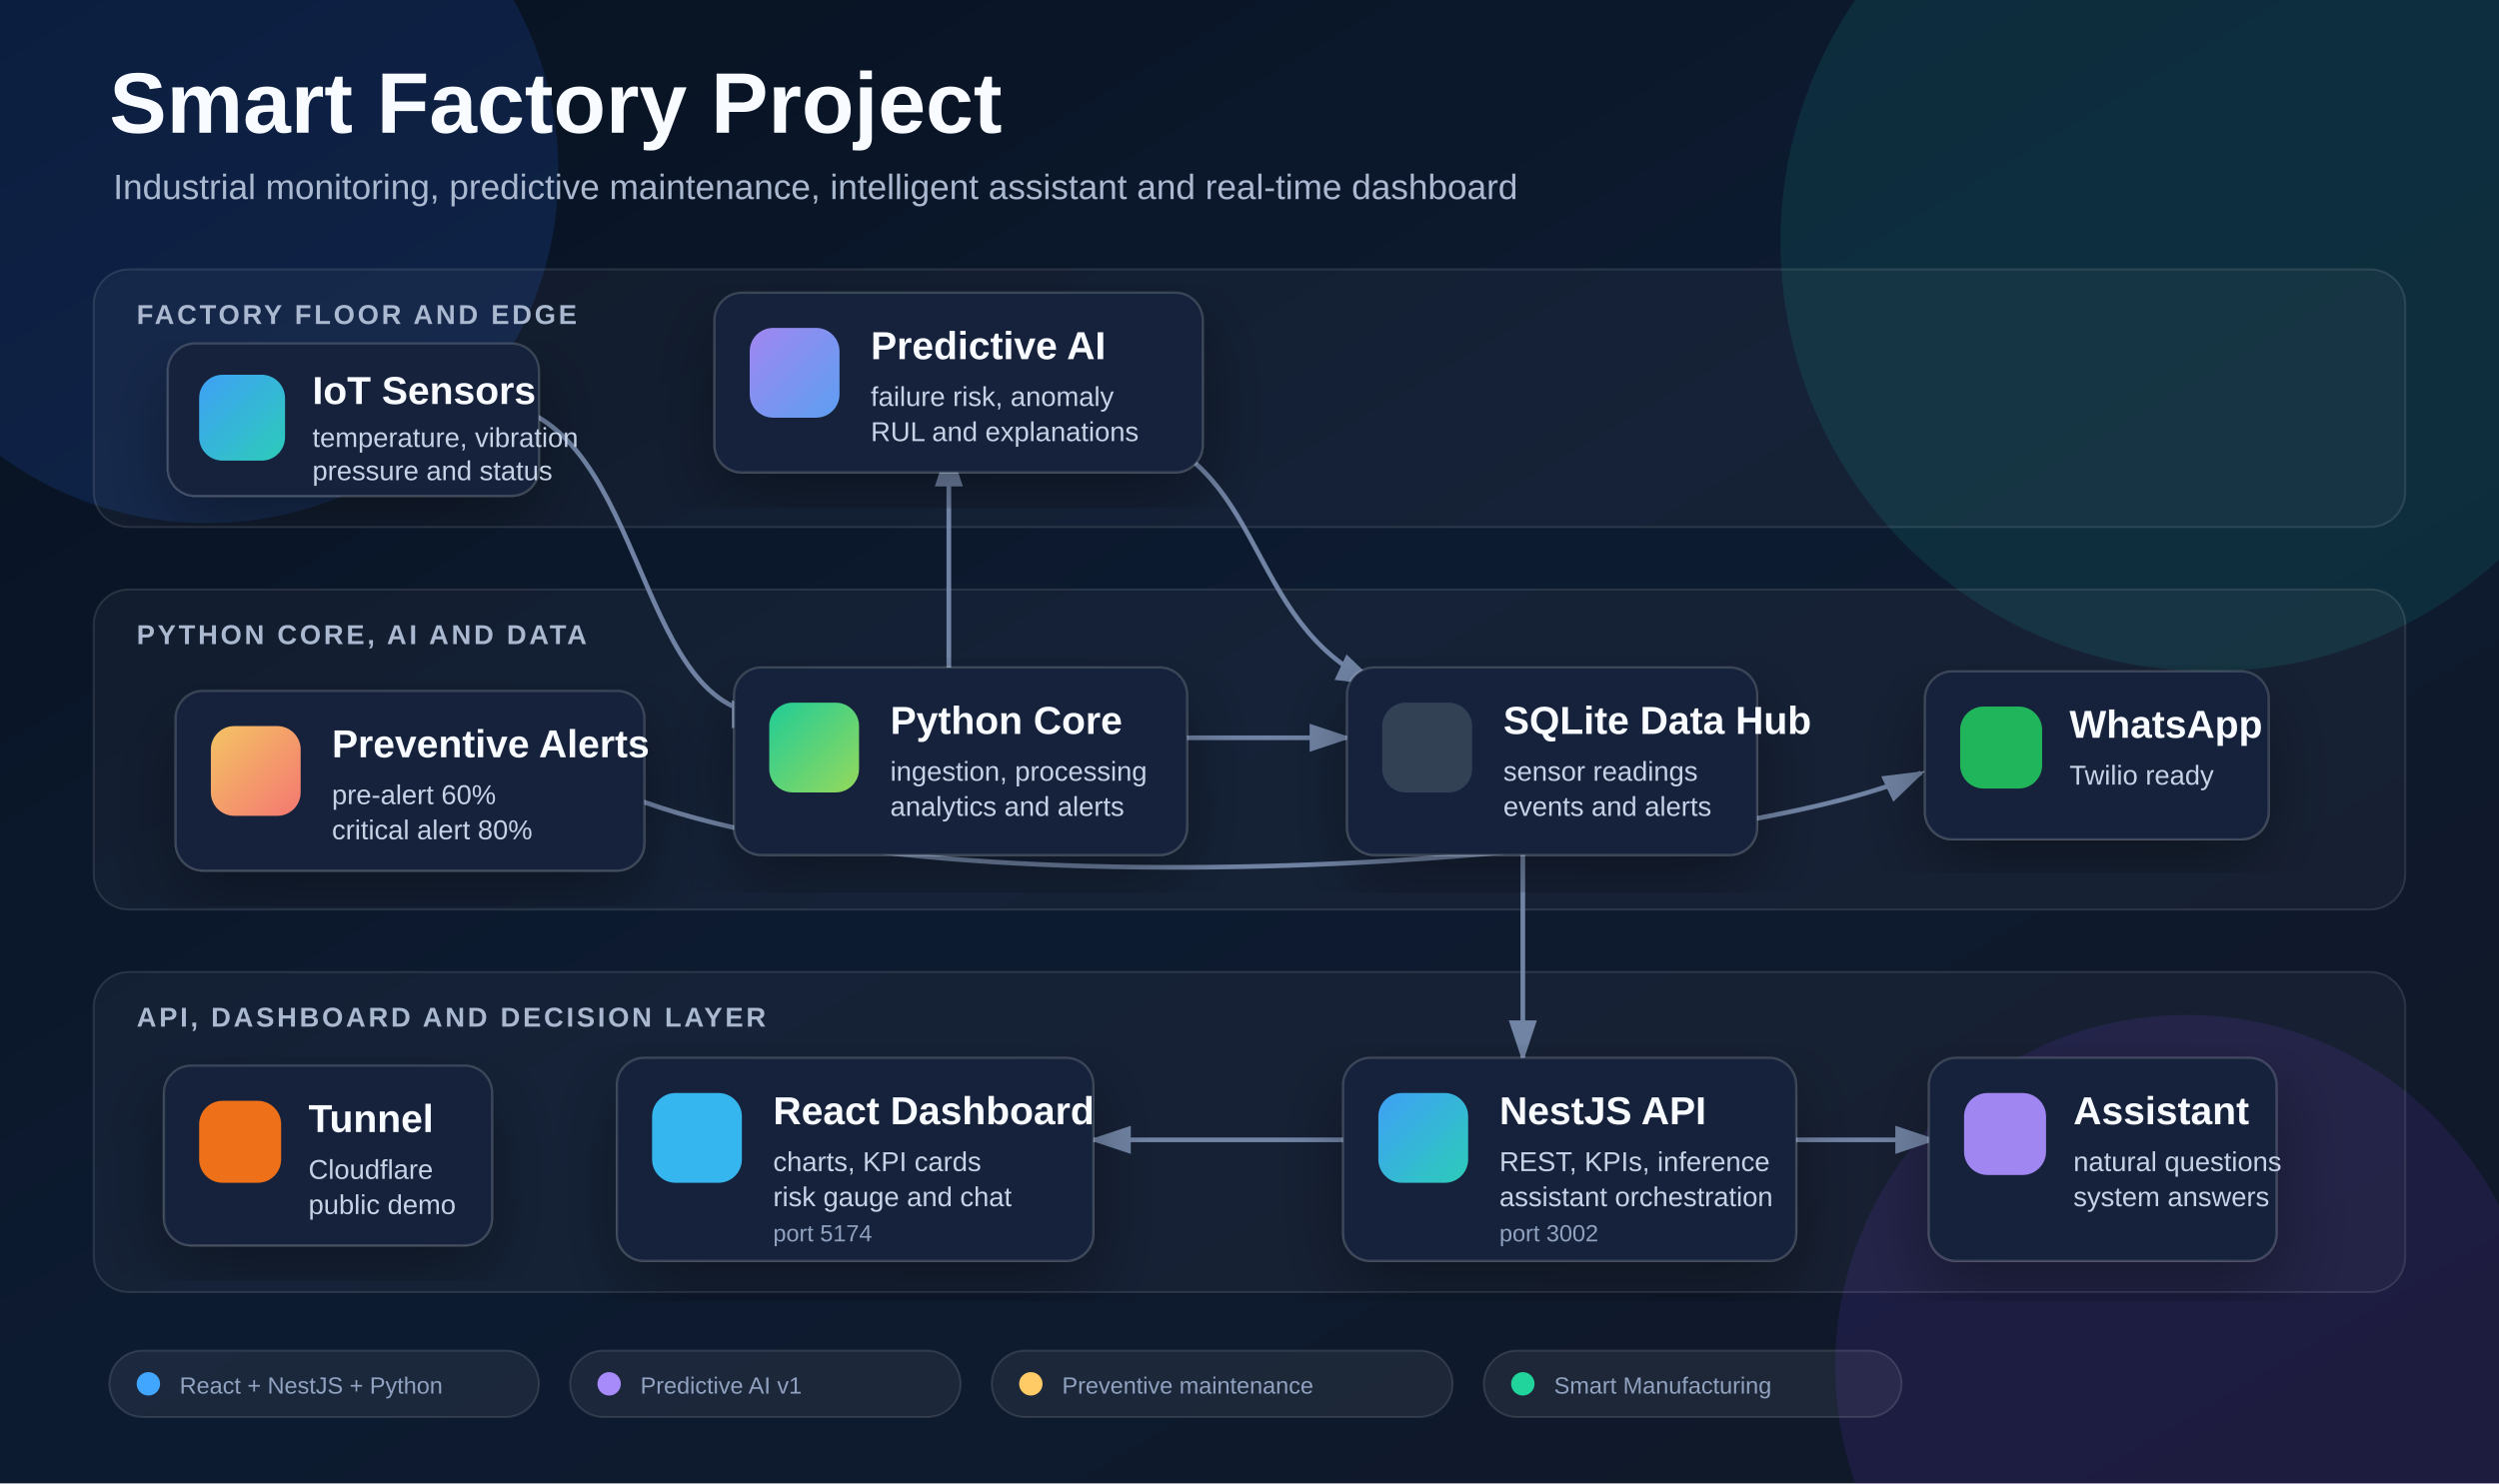
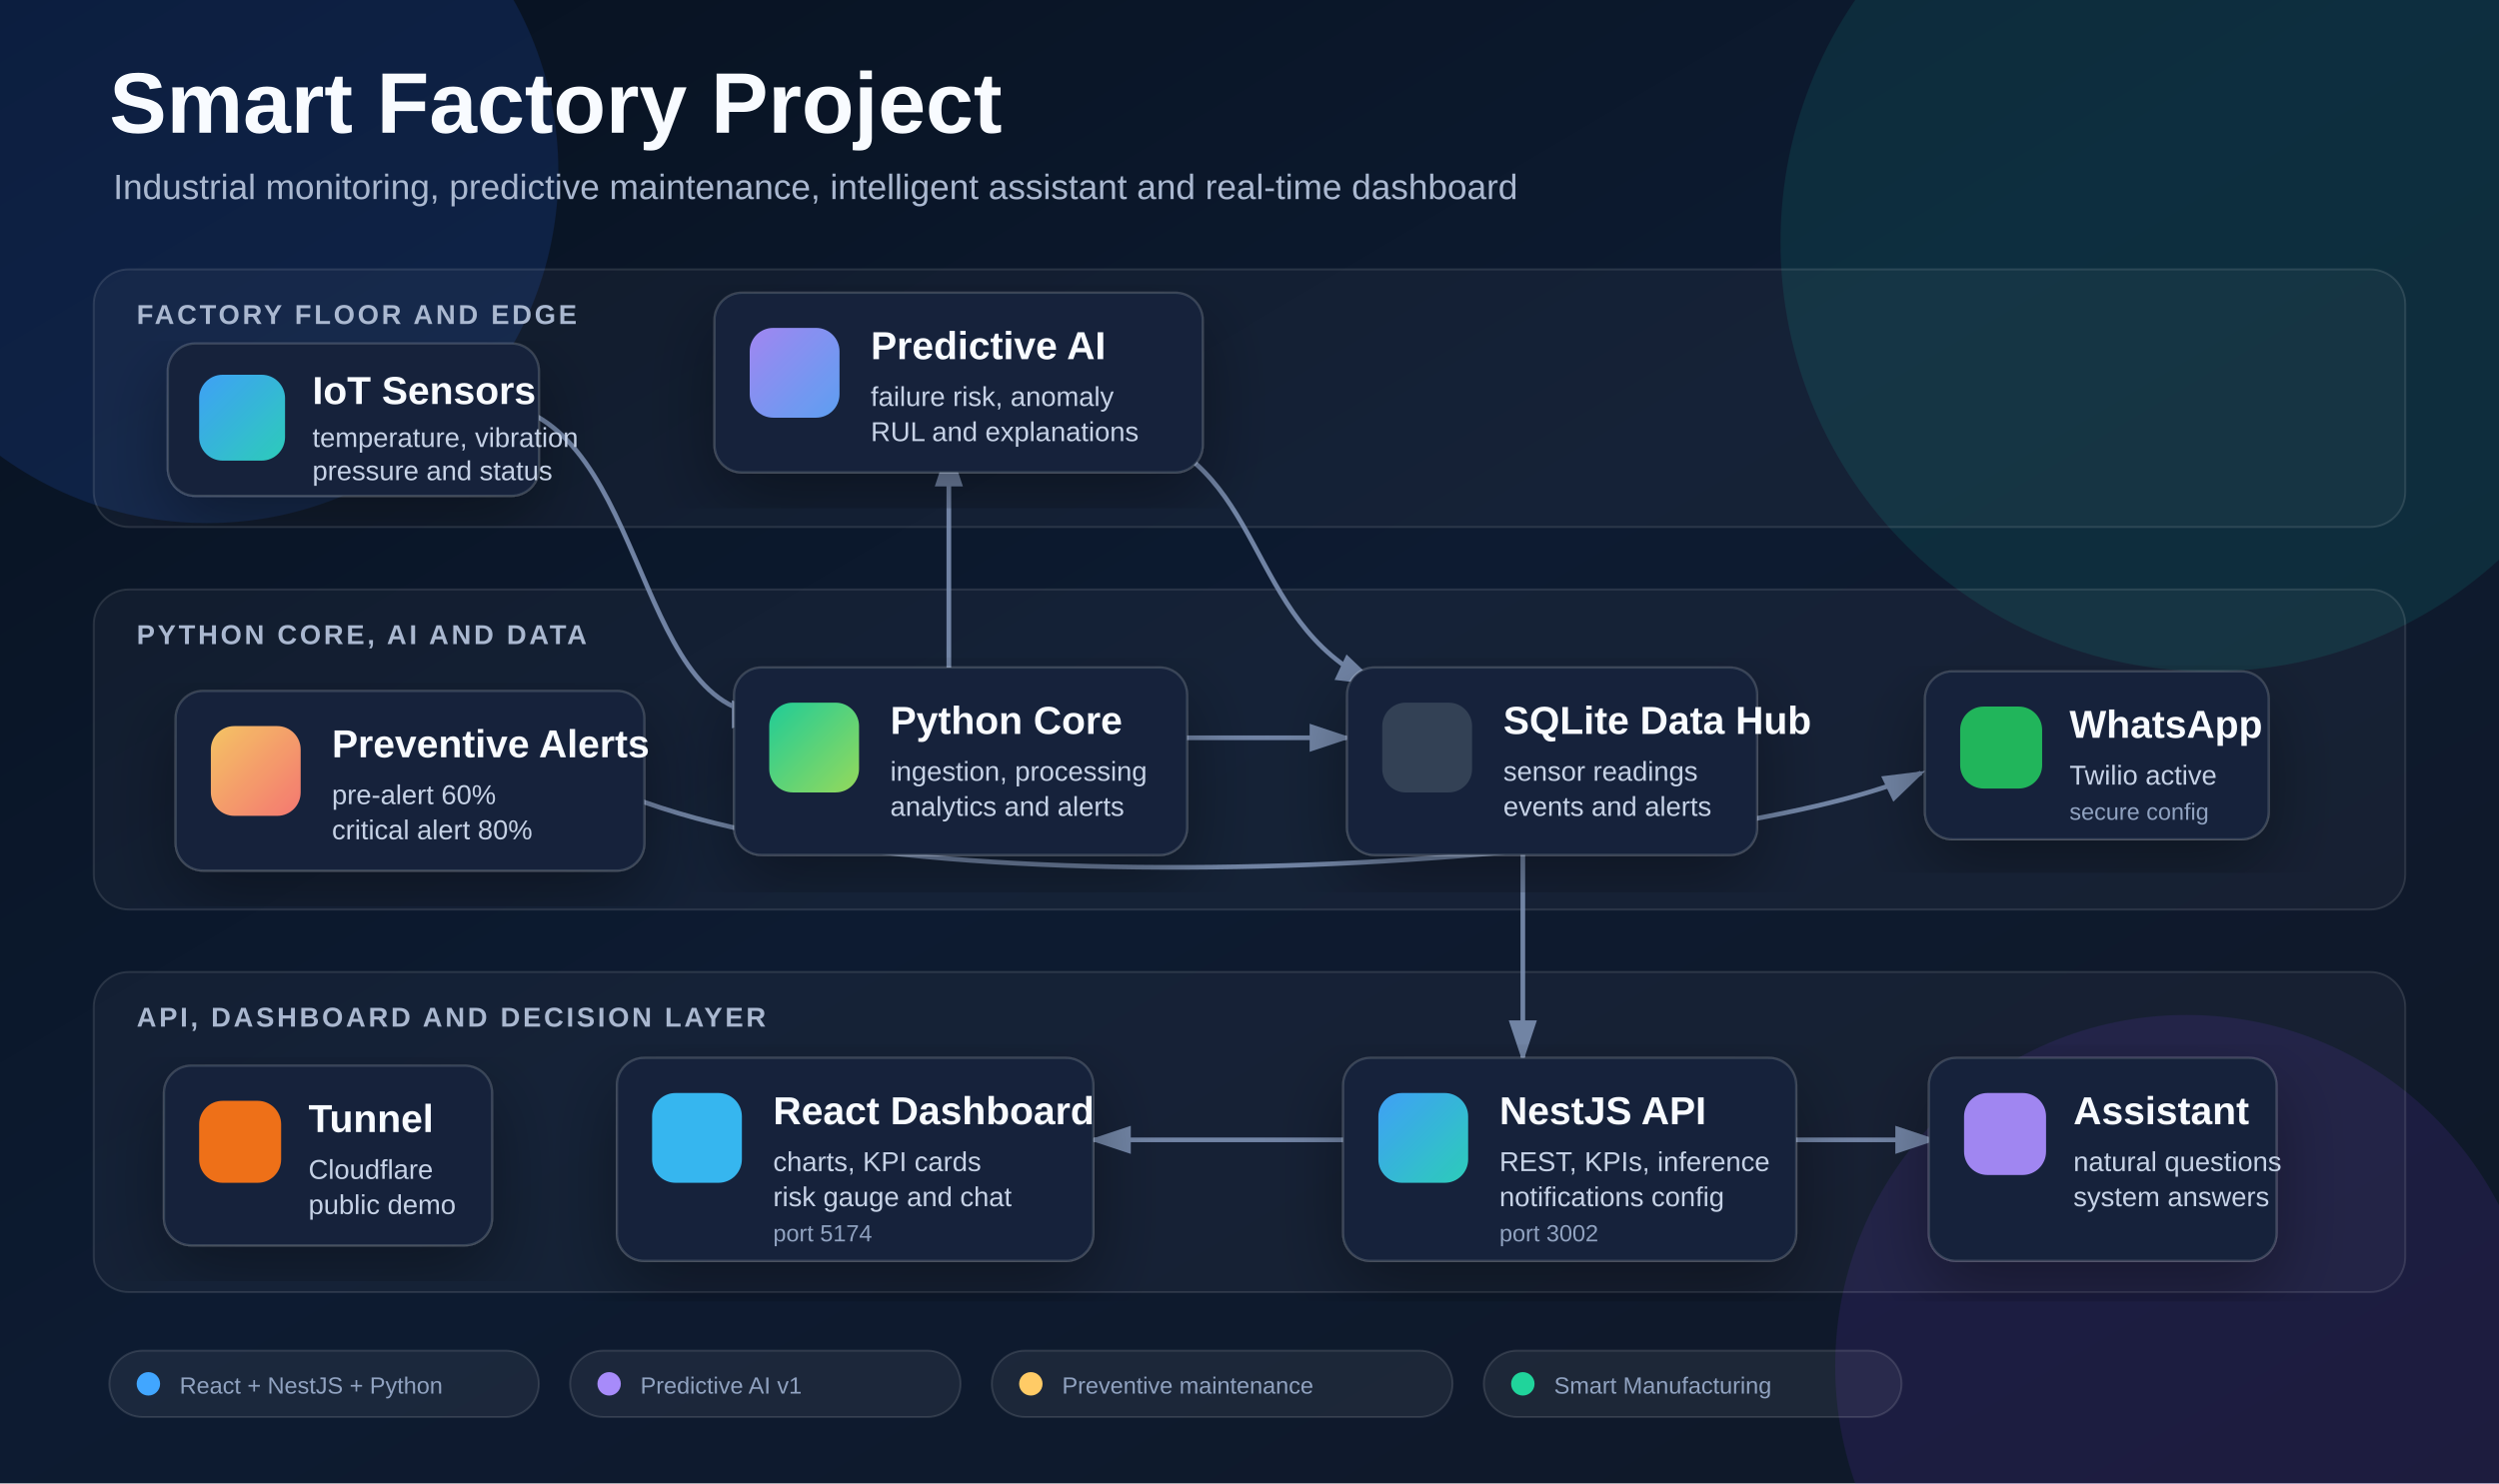
<svg xmlns="http://www.w3.org/2000/svg" width="1280" height="760" viewBox="0 0 1280 760" role="img" aria-labelledby="title desc">
  <defs>
    <linearGradient id="bg" x1="0" y1="0" x2="1" y2="1">
      <stop offset="0%" stop-color="#07111f" />
      <stop offset="48%" stop-color="#0d1b31" />
      <stop offset="100%" stop-color="#101827" />
    </linearGradient>
    <linearGradient id="blue" x1="0" y1="0" x2="1" y2="1">
      <stop offset="0%" stop-color="#41a6ff" />
      <stop offset="100%" stop-color="#2dd4bf" />
    </linearGradient>
    <linearGradient id="green" x1="0" y1="0" x2="1" y2="1">
      <stop offset="0%" stop-color="#20d49b" />
      <stop offset="100%" stop-color="#9be15d" />
    </linearGradient>
    <linearGradient id="amber" x1="0" y1="0" x2="1" y2="1">
      <stop offset="0%" stop-color="#ffcb66" />
      <stop offset="100%" stop-color="#ff7b73" />
    </linearGradient>
    <linearGradient id="violet" x1="0" y1="0" x2="1" y2="1">
      <stop offset="0%" stop-color="#a78bfa" />
      <stop offset="100%" stop-color="#60a5fa" />
    </linearGradient>
    <filter id="shadow" x="-20%" y="-20%" width="140%" height="140%">
      <feDropShadow dx="0" dy="14" stdDeviation="18" flood-color="#000000" flood-opacity="0.35" />
    </filter>
    <marker id="arrow" markerWidth="10" markerHeight="10" refX="8" refY="3" orient="auto" markerUnits="strokeWidth">
      <path d="M0,0 L0,6 L9,3 z" fill="#7f93b6" />
    </marker>
    <style>
      .title { fill: #f8fbff; font: 800 44px Segoe UI, Arial, sans-serif; letter-spacing: 0; }
      .subtitle { fill: #aab8d0; font: 400 18px Segoe UI, Arial, sans-serif; }
      .lane-title { fill: #aab8d0; font: 700 14px Segoe UI, Arial, sans-serif; letter-spacing: 1.4px; }
      .box-title { fill: #f8fbff; font: 800 20px Segoe UI, Arial, sans-serif; }
      .box-text { fill: #c6d2e6; font: 400 14px Segoe UI, Arial, sans-serif; }
      .small { fill: #90a2c0; font: 400 12px Segoe UI, Arial, sans-serif; }
      .lane { fill: rgba(255,255,255,0.035); stroke: rgba(255,255,255,0.11); stroke-width: 1; }
      .box { fill: #13213a; stroke: rgba(255,255,255,0.16); stroke-width: 1.2; filter: url(#shadow); }
      .edge { stroke: #7f93b6; stroke-width: 2.4; marker-end: url(#arrow); fill: none; opacity: 0.86; }
      .chip { fill: rgba(255,255,255,0.06); stroke: rgba(255,255,255,0.12); }
    </style>
  </defs>
  <rect width="1280" height="760" fill="url(#bg)" />
  <circle cx="106" cy="88" r="180" fill="#2563eb" opacity="0.16" />
  <circle cx="1132" cy="124" r="220" fill="#14b8a6" opacity="0.12" />
  <circle cx="1120" cy="700" r="180" fill="#7c3aed" opacity="0.12" />
  <text x="56" y="68" class="title">Smart Factory Project</text>
  <text x="58" y="102" class="subtitle">Industrial monitoring, predictive maintenance, intelligent assistant and real-time dashboard</text>
  <rect x="48" y="138" width="1184" height="132" rx="18" class="lane" />
  <text x="70" y="166" class="lane-title">FACTORY FLOOR AND EDGE</text>
  <rect x="48" y="302" width="1184" height="164" rx="18" class="lane" />
  <text x="70" y="330" class="lane-title">PYTHON CORE, AI AND DATA</text>
  <rect x="48" y="498" width="1184" height="164" rx="18" class="lane" />
  <text x="70" y="526" class="lane-title">API, DASHBOARD AND DECISION LAYER</text>
  <path class="edge" d="M246 206 C332 206 322 366 394 366" />
  <path class="edge" d="M586 378 L690 378" />
  <path class="edge" d="M486 342 C486 292 486 260 486 230" />
  <path class="edge" d="M574 218 C650 236 636 318 704 350" />
  <path class="edge" d="M780 426 C780 470 780 500 780 542" />
  <path class="edge" d="M688 584 L560 584" />
  <path class="edge" d="M900 584 L990 584" />
  <path class="edge" d="M322 408 C492 474 896 438 984 396" />
  <path class="edge" d="M250 586 L170 586" />
  <g transform="translate(86 176)">
    <rect width="190" height="78" rx="14" class="box" stroke="url(#blue)" />
    <rect x="16" y="16" width="44" height="44" rx="12" fill="url(#blue)" opacity="0.95" />
    <text x="74" y="31" class="box-title">IoT Sensors</text>
    <text x="74" y="53" class="box-text">temperature, vibration</text>
    <text x="74" y="70" class="box-text">pressure and status</text>
  </g>
  <g transform="translate(376 342)">
    <rect width="232" height="96" rx="14" class="box" stroke="url(#green)" />
    <rect x="18" y="18" width="46" height="46" rx="12" fill="url(#green)" opacity="0.95" />
    <text x="80" y="34" class="box-title">Python Core</text>
    <text x="80" y="58" class="box-text">ingestion, processing</text>
    <text x="80" y="76" class="box-text">analytics and alerts</text>
  </g>
  <g transform="translate(366 150)">
    <rect width="250" height="92" rx="14" class="box" stroke="url(#violet)" />
    <rect x="18" y="18" width="46" height="46" rx="12" fill="url(#violet)" opacity="0.95" />
    <text x="80" y="34" class="box-title">Predictive AI</text>
    <text x="80" y="58" class="box-text">failure risk, anomaly</text>
    <text x="80" y="76" class="box-text">RUL and explanations</text>
  </g>
  <g transform="translate(690 342)">
    <rect width="210" height="96" rx="14" class="box" stroke="#53627f" />
    <rect x="18" y="18" width="46" height="46" rx="12" fill="#334155" />
    <text x="80" y="34" class="box-title">SQLite Data Hub</text>
    <text x="80" y="58" class="box-text">sensor readings</text>
    <text x="80" y="76" class="box-text">events and alerts</text>
  </g>
  <g transform="translate(90 354)">
    <rect width="240" height="92" rx="14" class="box" stroke="url(#amber)" />
    <rect x="18" y="18" width="46" height="46" rx="12" fill="url(#amber)" opacity="0.95" />
    <text x="80" y="34" class="box-title">Preventive Alerts</text>
    <text x="80" y="58" class="box-text">pre-alert 60%</text>
    <text x="80" y="76" class="box-text">critical alert 80%</text>
  </g>
  <g transform="translate(986 344)">
    <rect width="176" height="86" rx="14" class="box" stroke="#22c55e" />
    <rect x="18" y="18" width="42" height="42" rx="12" fill="#22c55e" opacity="0.9" />
    <text x="74" y="34" class="box-title">WhatsApp</text>
-     <text x="74" y="58" class="box-text">Twilio ready</text>
+     <text x="74" y="58" class="box-text">Twilio active</text>
+     <text x="74" y="76" class="small">secure config</text>
  </g>
  <g transform="translate(688 542)">
    <rect width="232" height="104" rx="14" class="box" stroke="url(#blue)" />
    <rect x="18" y="18" width="46" height="46" rx="12" fill="url(#blue)" opacity="0.95" />
    <text x="80" y="34" class="box-title">NestJS API</text>
    <text x="80" y="58" class="box-text">REST, KPIs, inference</text>
-     <text x="80" y="76" class="box-text">assistant orchestration</text>
+     <text x="80" y="76" class="box-text">notifications config</text>
    <text x="80" y="94" class="small">port 3002</text>
  </g>
  <g transform="translate(316 542)">
    <rect width="244" height="104" rx="14" class="box" stroke="#38bdf8" />
    <rect x="18" y="18" width="46" height="46" rx="12" fill="#38bdf8" opacity="0.95" />
    <text x="80" y="34" class="box-title">React Dashboard</text>
    <text x="80" y="58" class="box-text">charts, KPI cards</text>
    <text x="80" y="76" class="box-text">risk gauge and chat</text>
    <text x="80" y="94" class="small">port 5174</text>
  </g>
  <g transform="translate(988 542)">
    <rect width="178" height="104" rx="14" class="box" stroke="#a78bfa" />
    <rect x="18" y="18" width="42" height="42" rx="12" fill="#a78bfa" opacity="0.95" />
    <text x="74" y="34" class="box-title">Assistant</text>
    <text x="74" y="58" class="box-text">natural questions</text>
    <text x="74" y="76" class="box-text">system answers</text>
  </g>
  <g transform="translate(84 546)">
    <rect width="168" height="92" rx="14" class="box" stroke="#f97316" />
    <rect x="18" y="18" width="42" height="42" rx="12" fill="#f97316" opacity="0.95" />
    <text x="74" y="34" class="box-title">Tunnel</text>
    <text x="74" y="58" class="box-text">Cloudflare</text>
    <text x="74" y="76" class="box-text">public demo</text>
  </g>
  <g transform="translate(56 692)">
    <rect class="chip" width="220" height="34" rx="17" />
    <circle cx="20" cy="17" r="6" fill="#41a6ff" />
    <text x="36" y="22" class="small">React + NestJS + Python</text>
  </g>
  <g transform="translate(292 692)">
    <rect class="chip" width="200" height="34" rx="17" />
    <circle cx="20" cy="17" r="6" fill="#a78bfa" />
    <text x="36" y="22" class="small">Predictive AI v1</text>
  </g>
  <g transform="translate(508 692)">
    <rect class="chip" width="236" height="34" rx="17" />
    <circle cx="20" cy="17" r="6" fill="#ffcb66" />
    <text x="36" y="22" class="small">Preventive maintenance</text>
  </g>
  <g transform="translate(760 692)">
    <rect class="chip" width="214" height="34" rx="17" />
    <circle cx="20" cy="17" r="6" fill="#20d49b" />
    <text x="36" y="22" class="small">Smart Manufacturing</text>
  </g>
</svg>
